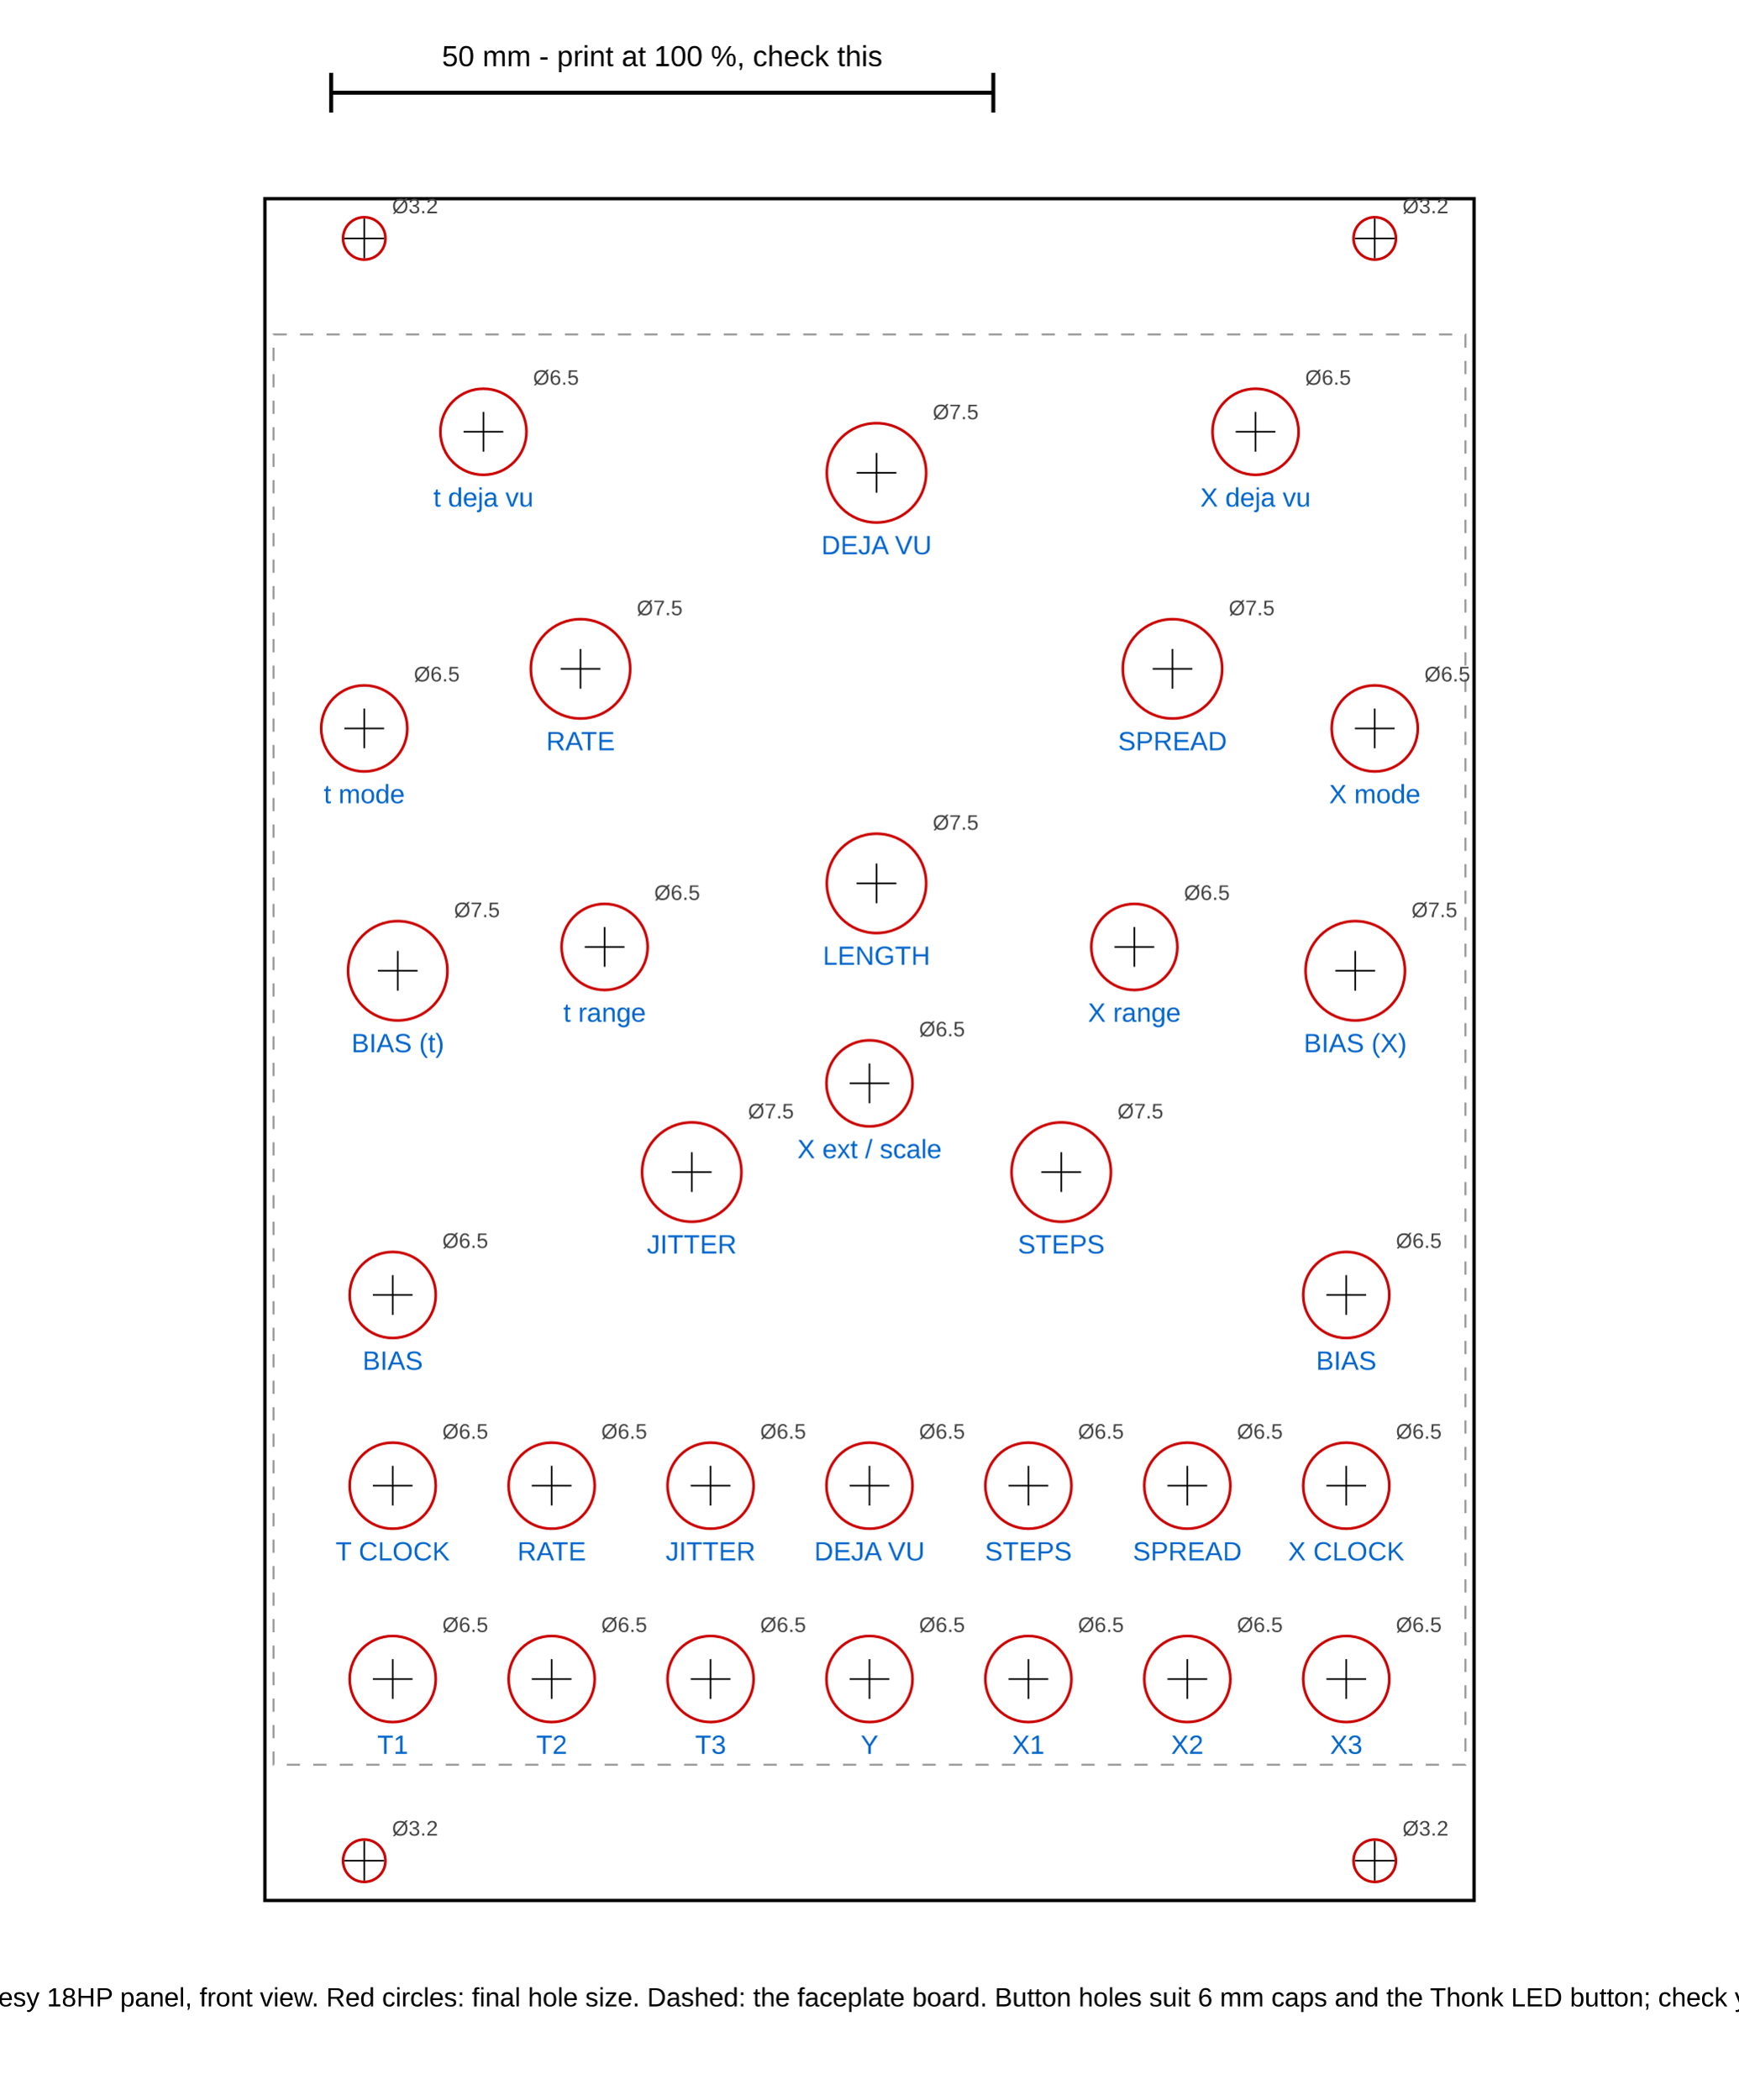
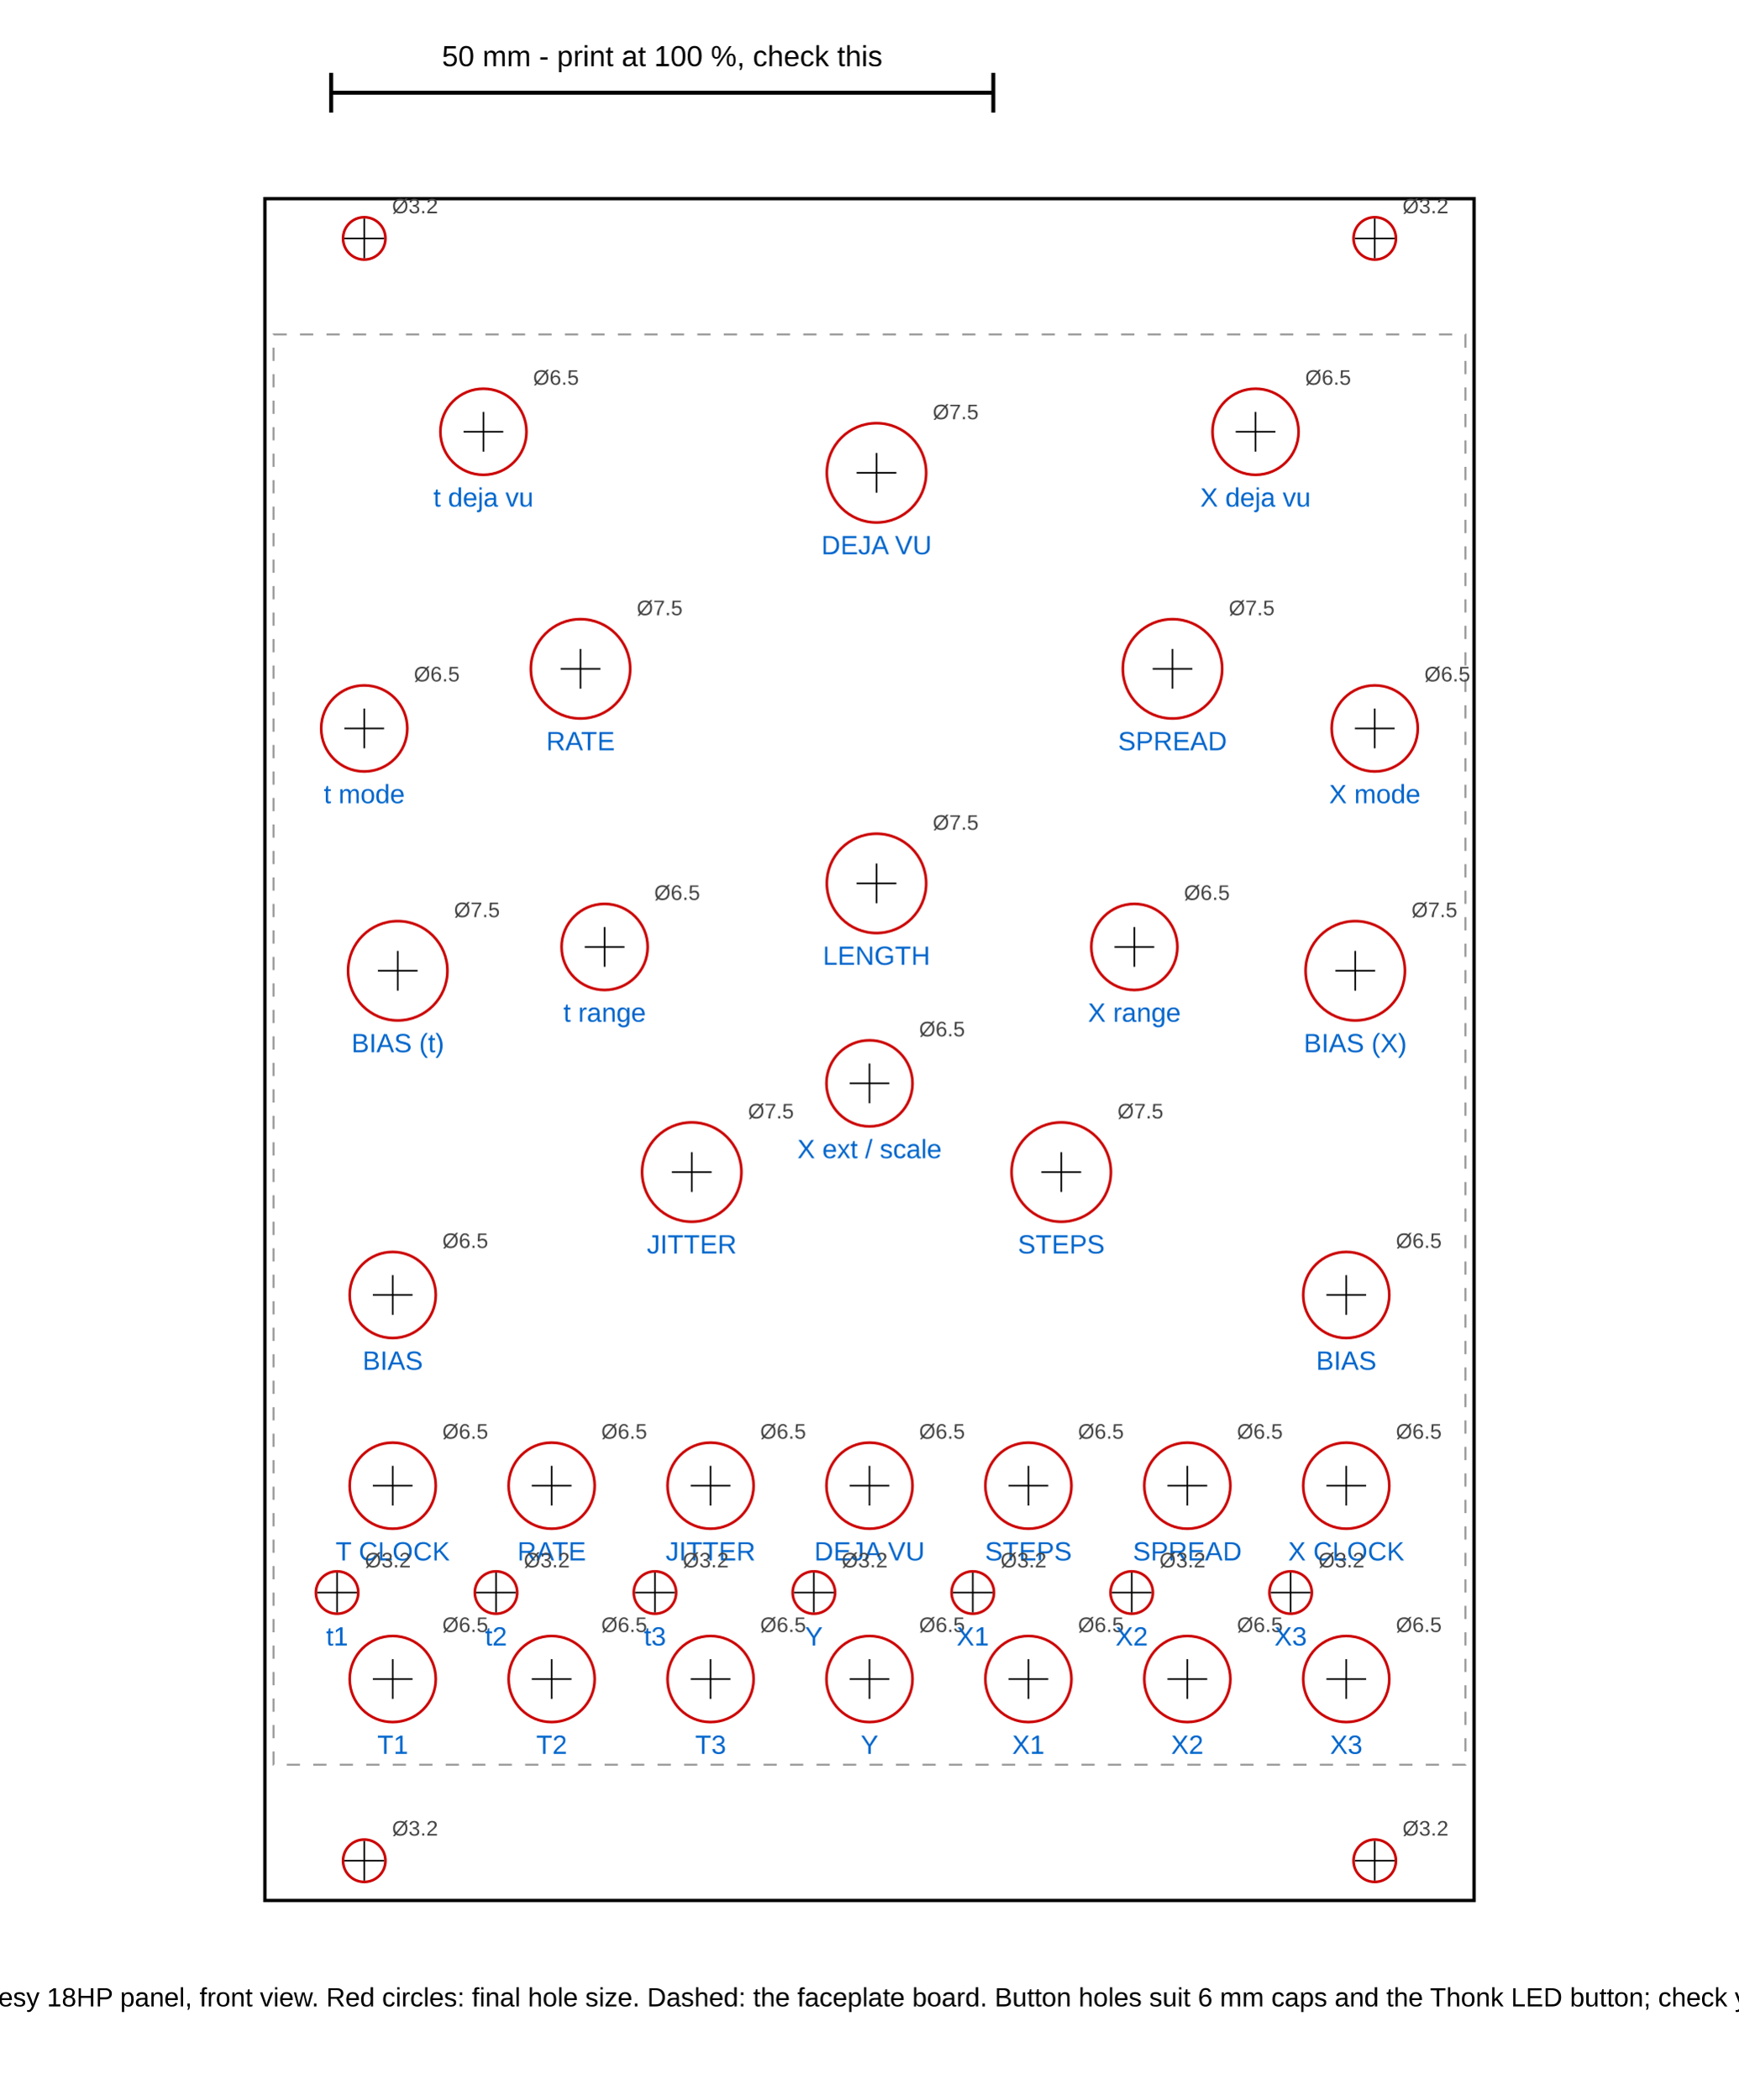
<svg xmlns="http://www.w3.org/2000/svg" width="131.3mm" height="158.5mm" viewBox="-20 -15 131.3 158.5">
  <style>text{font-family:Arial,Helvetica,sans-serif} .dim{font-size:1.6px;fill:#444} .lbl{font-size:2px;fill:#06c}</style>
  <rect x="0" y="0" width="91.3" height="128.5" fill="none" stroke="#000" stroke-width="0.25" />
  <rect x="0.65" y="10.25" width="90.0" height="108.0" fill="none" stroke="#999" stroke-width="0.15" stroke-dasharray="1,1" />
  <circle cx="9.65" cy="111.78" r="3.25" fill="none" stroke="#c00" stroke-width="0.2" />
  <line x1="8.15" y1="111.78" x2="11.15" y2="111.78" stroke="#000" stroke-width="0.12" />
  <line x1="9.65" y1="110.28" x2="9.65" y2="113.28" stroke="#000" stroke-width="0.12" />
  <text class="dim" x="13.40" y="108.23">Ø6.5</text>
  <text class="lbl" x="9.65" y="117.43" text-anchor="middle">T1</text>
  <circle cx="21.65" cy="111.78" r="3.25" fill="none" stroke="#c00" stroke-width="0.2" />
  <line x1="20.15" y1="111.78" x2="23.15" y2="111.78" stroke="#000" stroke-width="0.12" />
  <line x1="21.65" y1="110.28" x2="21.65" y2="113.28" stroke="#000" stroke-width="0.12" />
  <text class="dim" x="25.40" y="108.23">Ø6.5</text>
  <text class="lbl" x="21.65" y="117.43" text-anchor="middle">T2</text>
  <circle cx="33.65" cy="111.78" r="3.25" fill="none" stroke="#c00" stroke-width="0.2" />
  <line x1="32.15" y1="111.78" x2="35.15" y2="111.78" stroke="#000" stroke-width="0.12" />
  <line x1="33.65" y1="110.28" x2="33.65" y2="113.28" stroke="#000" stroke-width="0.12" />
  <text class="dim" x="37.40" y="108.23">Ø6.5</text>
  <text class="lbl" x="33.65" y="117.43" text-anchor="middle">T3</text>
  <circle cx="45.65" cy="111.78" r="3.25" fill="none" stroke="#c00" stroke-width="0.2" />
  <line x1="44.15" y1="111.78" x2="47.15" y2="111.78" stroke="#000" stroke-width="0.12" />
  <line x1="45.65" y1="110.28" x2="45.65" y2="113.28" stroke="#000" stroke-width="0.12" />
  <text class="dim" x="49.40" y="108.23">Ø6.5</text>
  <text class="lbl" x="45.65" y="117.43" text-anchor="middle">Y</text>
  <circle cx="57.65" cy="111.78" r="3.25" fill="none" stroke="#c00" stroke-width="0.2" />
  <line x1="56.15" y1="111.78" x2="59.15" y2="111.78" stroke="#000" stroke-width="0.12" />
  <line x1="57.65" y1="110.28" x2="57.65" y2="113.28" stroke="#000" stroke-width="0.12" />
  <text class="dim" x="61.40" y="108.23">Ø6.5</text>
  <text class="lbl" x="57.65" y="117.43" text-anchor="middle">X1</text>
  <circle cx="69.65" cy="111.78" r="3.25" fill="none" stroke="#c00" stroke-width="0.2" />
  <line x1="68.15" y1="111.78" x2="71.15" y2="111.78" stroke="#000" stroke-width="0.12" />
  <line x1="69.65" y1="110.28" x2="69.65" y2="113.28" stroke="#000" stroke-width="0.12" />
  <text class="dim" x="73.40" y="108.23">Ø6.5</text>
  <text class="lbl" x="69.65" y="117.43" text-anchor="middle">X2</text>
  <circle cx="81.65" cy="111.78" r="3.25" fill="none" stroke="#c00" stroke-width="0.2" />
  <line x1="80.15" y1="111.78" x2="83.15" y2="111.78" stroke="#000" stroke-width="0.12" />
  <line x1="81.65" y1="110.28" x2="81.65" y2="113.28" stroke="#000" stroke-width="0.12" />
  <text class="dim" x="85.40" y="108.23">Ø6.5</text>
  <text class="lbl" x="81.65" y="117.43" text-anchor="middle">X3</text>
  <circle cx="9.65" cy="97.18" r="3.25" fill="none" stroke="#c00" stroke-width="0.2" />
  <line x1="8.15" y1="97.18" x2="11.15" y2="97.18" stroke="#000" stroke-width="0.12" />
  <line x1="9.65" y1="95.68" x2="9.65" y2="98.68" stroke="#000" stroke-width="0.12" />
  <text class="dim" x="13.40" y="93.63">Ø6.5</text>
  <text class="lbl" x="9.65" y="102.83" text-anchor="middle">T CLOCK</text>
  <circle cx="21.65" cy="97.18" r="3.25" fill="none" stroke="#c00" stroke-width="0.2" />
  <line x1="20.15" y1="97.18" x2="23.15" y2="97.18" stroke="#000" stroke-width="0.12" />
  <line x1="21.65" y1="95.68" x2="21.65" y2="98.68" stroke="#000" stroke-width="0.12" />
  <text class="dim" x="25.40" y="93.63">Ø6.5</text>
  <text class="lbl" x="21.65" y="102.83" text-anchor="middle">RATE</text>
  <circle cx="33.65" cy="97.18" r="3.25" fill="none" stroke="#c00" stroke-width="0.2" />
  <line x1="32.15" y1="97.18" x2="35.15" y2="97.18" stroke="#000" stroke-width="0.12" />
  <line x1="33.65" y1="95.68" x2="33.65" y2="98.68" stroke="#000" stroke-width="0.12" />
  <text class="dim" x="37.40" y="93.63">Ø6.5</text>
  <text class="lbl" x="33.65" y="102.83" text-anchor="middle">JITTER</text>
  <circle cx="45.65" cy="97.18" r="3.25" fill="none" stroke="#c00" stroke-width="0.2" />
  <line x1="44.15" y1="97.18" x2="47.15" y2="97.18" stroke="#000" stroke-width="0.12" />
  <line x1="45.65" y1="95.68" x2="45.65" y2="98.68" stroke="#000" stroke-width="0.12" />
  <text class="dim" x="49.40" y="93.63">Ø6.5</text>
  <text class="lbl" x="45.65" y="102.83" text-anchor="middle">DEJA VU</text>
  <circle cx="57.65" cy="97.18" r="3.25" fill="none" stroke="#c00" stroke-width="0.2" />
  <line x1="56.15" y1="97.18" x2="59.15" y2="97.18" stroke="#000" stroke-width="0.12" />
  <line x1="57.65" y1="95.68" x2="57.65" y2="98.68" stroke="#000" stroke-width="0.12" />
  <text class="dim" x="61.40" y="93.63">Ø6.5</text>
  <text class="lbl" x="57.65" y="102.83" text-anchor="middle">STEPS</text>
  <circle cx="69.65" cy="97.18" r="3.25" fill="none" stroke="#c00" stroke-width="0.2" />
  <line x1="68.15" y1="97.18" x2="71.15" y2="97.18" stroke="#000" stroke-width="0.12" />
  <line x1="69.65" y1="95.68" x2="69.65" y2="98.68" stroke="#000" stroke-width="0.12" />
  <text class="dim" x="73.40" y="93.63">Ø6.5</text>
  <text class="lbl" x="69.65" y="102.83" text-anchor="middle">SPREAD</text>
  <circle cx="81.65" cy="97.18" r="3.25" fill="none" stroke="#c00" stroke-width="0.2" />
  <line x1="80.15" y1="97.18" x2="83.15" y2="97.18" stroke="#000" stroke-width="0.12" />
  <line x1="81.65" y1="95.68" x2="81.65" y2="98.68" stroke="#000" stroke-width="0.12" />
  <text class="dim" x="85.40" y="93.63">Ø6.5</text>
  <text class="lbl" x="81.65" y="102.83" text-anchor="middle">X CLOCK</text>
  <circle cx="9.65" cy="82.78" r="3.25" fill="none" stroke="#c00" stroke-width="0.2" />
  <line x1="8.15" y1="82.78" x2="11.15" y2="82.78" stroke="#000" stroke-width="0.12" />
  <line x1="9.65" y1="81.28" x2="9.65" y2="84.28" stroke="#000" stroke-width="0.12" />
  <text class="dim" x="13.40" y="79.23">Ø6.5</text>
  <text class="lbl" x="9.65" y="88.43" text-anchor="middle">BIAS</text>
  <circle cx="81.65" cy="82.78" r="3.25" fill="none" stroke="#c00" stroke-width="0.2" />
  <line x1="80.15" y1="82.78" x2="83.15" y2="82.78" stroke="#000" stroke-width="0.12" />
  <line x1="81.65" y1="81.28" x2="81.65" y2="84.28" stroke="#000" stroke-width="0.12" />
  <text class="dim" x="85.40" y="79.23">Ø6.5</text>
  <text class="lbl" x="81.65" y="88.43" text-anchor="middle">BIAS</text>
  <circle cx="23.83" cy="35.50" r="3.75" fill="none" stroke="#c00" stroke-width="0.2" />
  <line x1="22.33" y1="35.50" x2="25.33" y2="35.50" stroke="#000" stroke-width="0.12" />
  <line x1="23.83" y1="34.00" x2="23.83" y2="37.00" stroke="#000" stroke-width="0.12" />
  <text class="dim" x="28.08" y="31.45">Ø7.5</text>
  <text class="lbl" x="23.83" y="41.65" text-anchor="middle">RATE</text>
  <circle cx="68.53" cy="35.50" r="3.75" fill="none" stroke="#c00" stroke-width="0.2" />
  <line x1="67.03" y1="35.50" x2="70.03" y2="35.50" stroke="#000" stroke-width="0.12" />
  <line x1="68.53" y1="34.00" x2="68.53" y2="37.00" stroke="#000" stroke-width="0.12" />
  <text class="dim" x="72.78" y="31.45">Ø7.5</text>
  <text class="lbl" x="68.53" y="41.65" text-anchor="middle">SPREAD</text>
  <circle cx="46.18" cy="20.70" r="3.75" fill="none" stroke="#c00" stroke-width="0.2" />
  <line x1="44.68" y1="20.70" x2="47.68" y2="20.70" stroke="#000" stroke-width="0.12" />
  <line x1="46.18" y1="19.20" x2="46.18" y2="22.20" stroke="#000" stroke-width="0.12" />
  <text class="dim" x="50.43" y="16.65">Ø7.5</text>
  <text class="lbl" x="46.18" y="26.85" text-anchor="middle">DEJA VU</text>
  <circle cx="10.03" cy="58.30" r="3.75" fill="none" stroke="#c00" stroke-width="0.2" />
  <line x1="8.53" y1="58.30" x2="11.53" y2="58.30" stroke="#000" stroke-width="0.12" />
  <line x1="10.03" y1="56.80" x2="10.03" y2="59.80" stroke="#000" stroke-width="0.12" />
  <text class="dim" x="14.28" y="54.25">Ø7.5</text>
  <text class="lbl" x="10.03" y="64.45" text-anchor="middle">BIAS (t)</text>
  <circle cx="82.33" cy="58.30" r="3.75" fill="none" stroke="#c00" stroke-width="0.2" />
  <line x1="80.83" y1="58.30" x2="83.83" y2="58.30" stroke="#000" stroke-width="0.12" />
  <line x1="82.33" y1="56.80" x2="82.33" y2="59.80" stroke="#000" stroke-width="0.12" />
  <text class="dim" x="86.58" y="54.25">Ø7.5</text>
  <text class="lbl" x="82.33" y="64.45" text-anchor="middle">BIAS (X)</text>
  <circle cx="46.18" cy="51.70" r="3.75" fill="none" stroke="#c00" stroke-width="0.2" />
  <line x1="44.68" y1="51.70" x2="47.68" y2="51.70" stroke="#000" stroke-width="0.12" />
  <line x1="46.18" y1="50.20" x2="46.18" y2="53.20" stroke="#000" stroke-width="0.12" />
  <text class="dim" x="50.43" y="47.65">Ø7.5</text>
  <text class="lbl" x="46.18" y="57.85" text-anchor="middle">LENGTH</text>
  <circle cx="32.23" cy="73.50" r="3.75" fill="none" stroke="#c00" stroke-width="0.2" />
  <line x1="30.73" y1="73.50" x2="33.73" y2="73.50" stroke="#000" stroke-width="0.12" />
  <line x1="32.23" y1="72.00" x2="32.23" y2="75.00" stroke="#000" stroke-width="0.12" />
  <text class="dim" x="36.48" y="69.45">Ø7.5</text>
  <text class="lbl" x="32.23" y="79.65" text-anchor="middle">JITTER</text>
  <circle cx="60.13" cy="73.50" r="3.75" fill="none" stroke="#c00" stroke-width="0.2" />
  <line x1="58.63" y1="73.50" x2="61.63" y2="73.50" stroke="#000" stroke-width="0.12" />
  <line x1="60.13" y1="72.00" x2="60.13" y2="75.00" stroke="#000" stroke-width="0.12" />
  <text class="dim" x="64.38" y="69.45">Ø7.5</text>
  <text class="lbl" x="60.13" y="79.65" text-anchor="middle">STEPS</text>
  <circle cx="16.50" cy="17.60" r="3.25" fill="none" stroke="#c00" stroke-width="0.2" />
  <line x1="15.00" y1="17.60" x2="18.00" y2="17.60" stroke="#000" stroke-width="0.12" />
  <line x1="16.50" y1="16.10" x2="16.50" y2="19.10" stroke="#000" stroke-width="0.12" />
  <text class="dim" x="20.25" y="14.05">Ø6.5</text>
  <text class="lbl" x="16.50" y="23.25" text-anchor="middle">t deja vu</text>
  <circle cx="74.80" cy="17.60" r="3.25" fill="none" stroke="#c00" stroke-width="0.2" />
  <line x1="73.30" y1="17.60" x2="76.30" y2="17.60" stroke="#000" stroke-width="0.12" />
  <line x1="74.80" y1="16.10" x2="74.80" y2="19.10" stroke="#000" stroke-width="0.12" />
  <text class="dim" x="78.55" y="14.05">Ø6.5</text>
  <text class="lbl" x="74.80" y="23.25" text-anchor="middle">X deja vu</text>
  <circle cx="7.50" cy="40.00" r="3.25" fill="none" stroke="#c00" stroke-width="0.2" />
  <line x1="6.00" y1="40.00" x2="9.00" y2="40.00" stroke="#000" stroke-width="0.12" />
  <line x1="7.50" y1="38.50" x2="7.50" y2="41.50" stroke="#000" stroke-width="0.12" />
  <text class="dim" x="11.25" y="36.45">Ø6.5</text>
  <text class="lbl" x="7.50" y="45.65" text-anchor="middle">t mode</text>
  <circle cx="83.80" cy="40.00" r="3.25" fill="none" stroke="#c00" stroke-width="0.2" />
  <line x1="82.30" y1="40.00" x2="85.30" y2="40.00" stroke="#000" stroke-width="0.12" />
  <line x1="83.80" y1="38.50" x2="83.80" y2="41.50" stroke="#000" stroke-width="0.12" />
  <text class="dim" x="87.55" y="36.45">Ø6.5</text>
  <text class="lbl" x="83.80" y="45.65" text-anchor="middle">X mode</text>
  <circle cx="25.65" cy="56.50" r="3.25" fill="none" stroke="#c00" stroke-width="0.2" />
  <line x1="24.15" y1="56.50" x2="27.15" y2="56.50" stroke="#000" stroke-width="0.12" />
  <line x1="25.65" y1="55.00" x2="25.65" y2="58.00" stroke="#000" stroke-width="0.12" />
  <text class="dim" x="29.40" y="52.95">Ø6.5</text>
  <text class="lbl" x="25.65" y="62.15" text-anchor="middle">t range</text>
  <circle cx="65.65" cy="56.50" r="3.25" fill="none" stroke="#c00" stroke-width="0.2" />
  <line x1="64.15" y1="56.50" x2="67.15" y2="56.50" stroke="#000" stroke-width="0.12" />
  <line x1="65.65" y1="55.00" x2="65.65" y2="58.00" stroke="#000" stroke-width="0.12" />
  <text class="dim" x="69.40" y="52.95">Ø6.5</text>
  <text class="lbl" x="65.65" y="62.15" text-anchor="middle">X range</text>
  <circle cx="45.65" cy="66.80" r="3.25" fill="none" stroke="#c00" stroke-width="0.2" />
  <line x1="44.15" y1="66.80" x2="47.15" y2="66.80" stroke="#000" stroke-width="0.12" />
  <line x1="45.65" y1="65.30" x2="45.65" y2="68.30" stroke="#000" stroke-width="0.12" />
  <text class="dim" x="49.40" y="63.25">Ø6.5</text>
  <text class="lbl" x="45.65" y="72.45" text-anchor="middle">X ext / scale</text>
+   <circle cx="5.45" cy="105.25" r="1.60" fill="none" stroke="#c00" stroke-width="0.2" />
+   <line x1="3.95" y1="105.25" x2="6.95" y2="105.25" stroke="#000" stroke-width="0.12" />
+   <line x1="5.45" y1="103.75" x2="5.45" y2="106.75" stroke="#000" stroke-width="0.12" />
+   <text class="dim" x="7.55" y="103.35">Ø3.2</text>
+   <text class="lbl" x="5.45" y="109.25" text-anchor="middle">t1</text>
+   <circle cx="17.45" cy="105.25" r="1.60" fill="none" stroke="#c00" stroke-width="0.2" />
+   <line x1="15.95" y1="105.25" x2="18.95" y2="105.25" stroke="#000" stroke-width="0.12" />
+   <line x1="17.45" y1="103.75" x2="17.45" y2="106.75" stroke="#000" stroke-width="0.12" />
+   <text class="dim" x="19.55" y="103.35">Ø3.2</text>
+   <text class="lbl" x="17.45" y="109.25" text-anchor="middle">t2</text>
+   <circle cx="29.45" cy="105.25" r="1.60" fill="none" stroke="#c00" stroke-width="0.2" />
+   <line x1="27.95" y1="105.25" x2="30.95" y2="105.25" stroke="#000" stroke-width="0.12" />
+   <line x1="29.45" y1="103.75" x2="29.45" y2="106.75" stroke="#000" stroke-width="0.12" />
+   <text class="dim" x="31.55" y="103.35">Ø3.2</text>
+   <text class="lbl" x="29.45" y="109.25" text-anchor="middle">t3</text>
+   <circle cx="41.45" cy="105.25" r="1.60" fill="none" stroke="#c00" stroke-width="0.2" />
+   <line x1="39.95" y1="105.25" x2="42.95" y2="105.25" stroke="#000" stroke-width="0.12" />
+   <line x1="41.45" y1="103.75" x2="41.45" y2="106.75" stroke="#000" stroke-width="0.12" />
+   <text class="dim" x="43.55" y="103.35">Ø3.2</text>
+   <text class="lbl" x="41.45" y="109.25" text-anchor="middle">Y</text>
+   <circle cx="53.45" cy="105.25" r="1.60" fill="none" stroke="#c00" stroke-width="0.2" />
+   <line x1="51.95" y1="105.25" x2="54.95" y2="105.25" stroke="#000" stroke-width="0.12" />
+   <line x1="53.45" y1="103.75" x2="53.45" y2="106.75" stroke="#000" stroke-width="0.12" />
+   <text class="dim" x="55.55" y="103.35">Ø3.2</text>
+   <text class="lbl" x="53.45" y="109.25" text-anchor="middle">X1</text>
+   <circle cx="65.45" cy="105.25" r="1.60" fill="none" stroke="#c00" stroke-width="0.2" />
+   <line x1="63.95" y1="105.25" x2="66.95" y2="105.25" stroke="#000" stroke-width="0.12" />
+   <line x1="65.45" y1="103.75" x2="65.45" y2="106.75" stroke="#000" stroke-width="0.12" />
+   <text class="dim" x="67.55" y="103.35">Ø3.2</text>
+   <text class="lbl" x="65.45" y="109.25" text-anchor="middle">X2</text>
+   <circle cx="77.45" cy="105.25" r="1.60" fill="none" stroke="#c00" stroke-width="0.2" />
+   <line x1="75.95" y1="105.25" x2="78.95" y2="105.25" stroke="#000" stroke-width="0.12" />
+   <line x1="77.45" y1="103.75" x2="77.45" y2="106.75" stroke="#000" stroke-width="0.12" />
+   <text class="dim" x="79.55" y="103.35">Ø3.2</text>
+   <text class="lbl" x="77.45" y="109.25" text-anchor="middle">X3</text>
  <circle cx="7.50" cy="3.00" r="1.60" fill="none" stroke="#c00" stroke-width="0.2" />
  <line x1="6.00" y1="3.00" x2="9.00" y2="3.00" stroke="#000" stroke-width="0.12" />
  <line x1="7.50" y1="1.50" x2="7.50" y2="4.50" stroke="#000" stroke-width="0.12" />
  <text class="dim" x="9.60" y="1.10">Ø3.2</text>
  <circle cx="7.50" cy="125.50" r="1.60" fill="none" stroke="#c00" stroke-width="0.2" />
  <line x1="6.00" y1="125.50" x2="9.00" y2="125.50" stroke="#000" stroke-width="0.12" />
  <line x1="7.50" y1="124.00" x2="7.50" y2="127.00" stroke="#000" stroke-width="0.12" />
  <text class="dim" x="9.60" y="123.60">Ø3.2</text>
  <circle cx="83.80" cy="3.00" r="1.60" fill="none" stroke="#c00" stroke-width="0.2" />
  <line x1="82.30" y1="3.00" x2="85.30" y2="3.00" stroke="#000" stroke-width="0.12" />
  <line x1="83.80" y1="1.50" x2="83.80" y2="4.50" stroke="#000" stroke-width="0.12" />
  <text class="dim" x="85.90" y="1.10">Ø3.2</text>
  <circle cx="83.80" cy="125.50" r="1.60" fill="none" stroke="#c00" stroke-width="0.2" />
  <line x1="82.30" y1="125.50" x2="85.30" y2="125.50" stroke="#000" stroke-width="0.12" />
  <line x1="83.80" y1="124.00" x2="83.80" y2="127.00" stroke="#000" stroke-width="0.12" />
  <text class="dim" x="85.90" y="123.60">Ø3.2</text>
  <line x1="5" y1="-8" x2="55" y2="-8" stroke="#000" stroke-width="0.3" />
  <line x1="5" y1="-9.5" x2="5" y2="-6.5" stroke="#000" stroke-width="0.3" />
  <line x1="55" y1="-9.5" x2="55" y2="-6.5" stroke="#000" stroke-width="0.3" />
  <text x="30" y="-10" font-size="2.2" text-anchor="middle">50 mm - print at 100 %, check this</text>
  <text x="45.65" y="136.5" font-size="2" text-anchor="middle">Marblesy 18HP panel, front view. Red circles: final hole size. Dashed: the faceplate board. Button holes suit 6 mm caps and the Thonk LED button; check yours.</text>
</svg>
